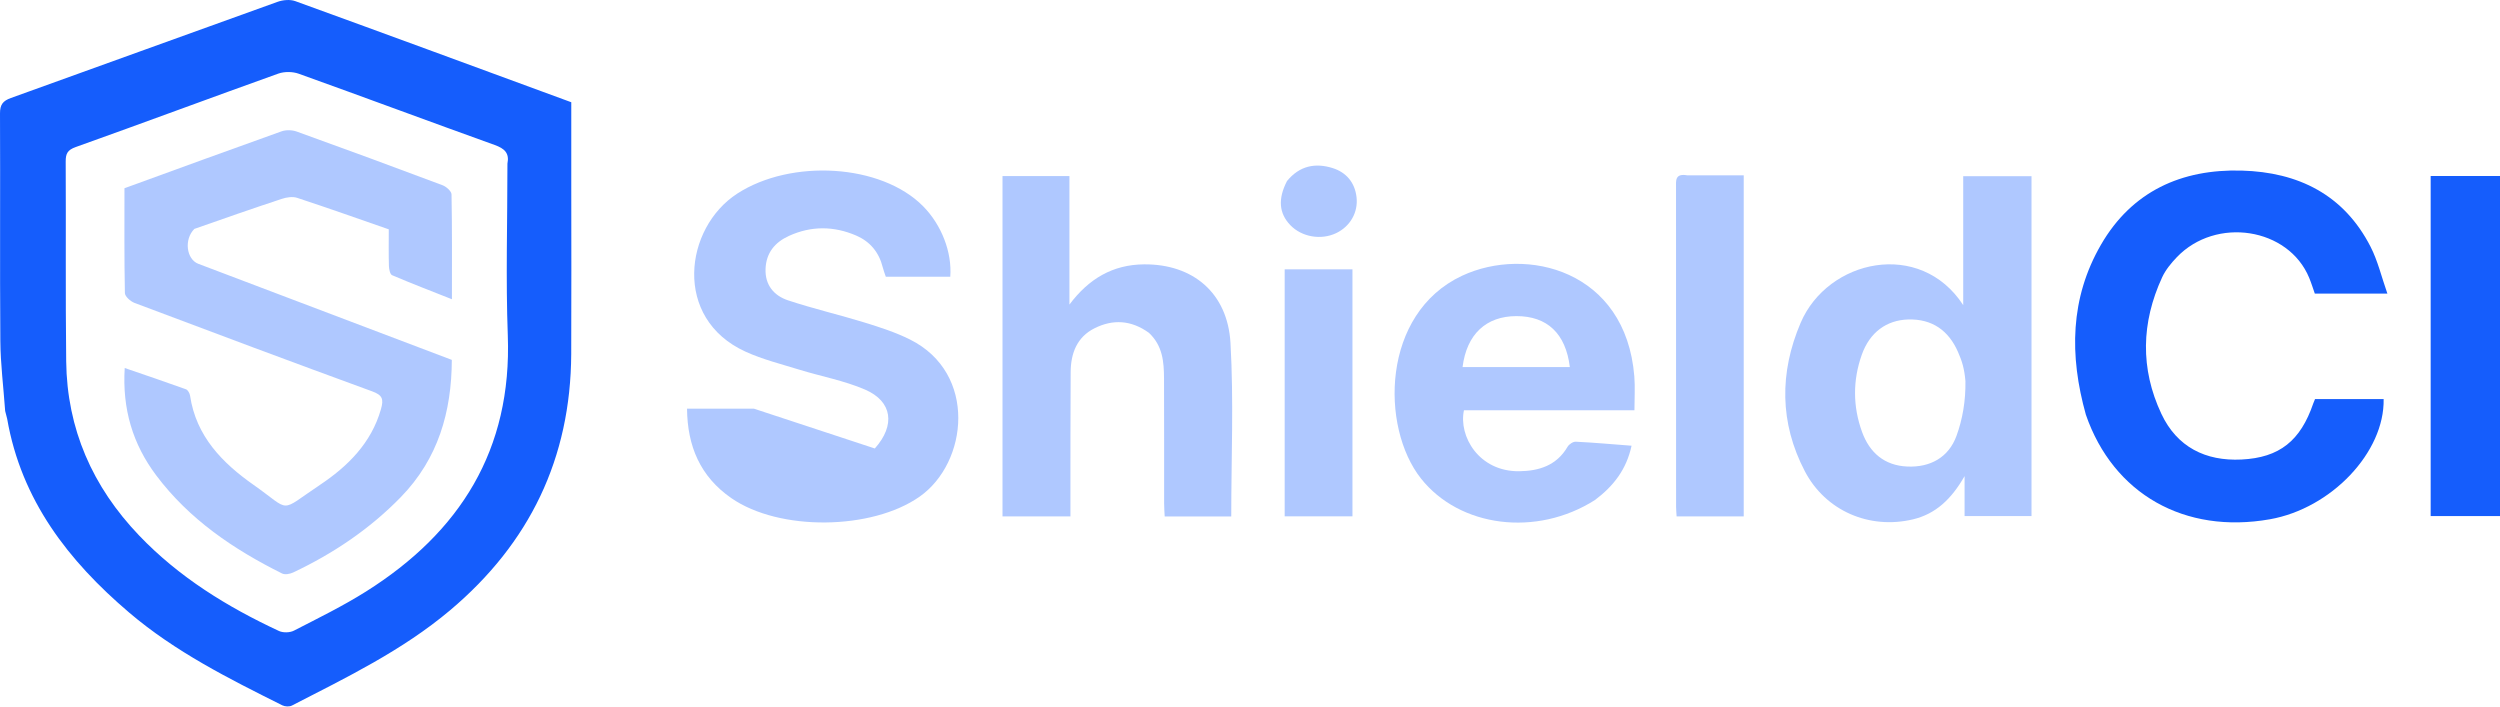
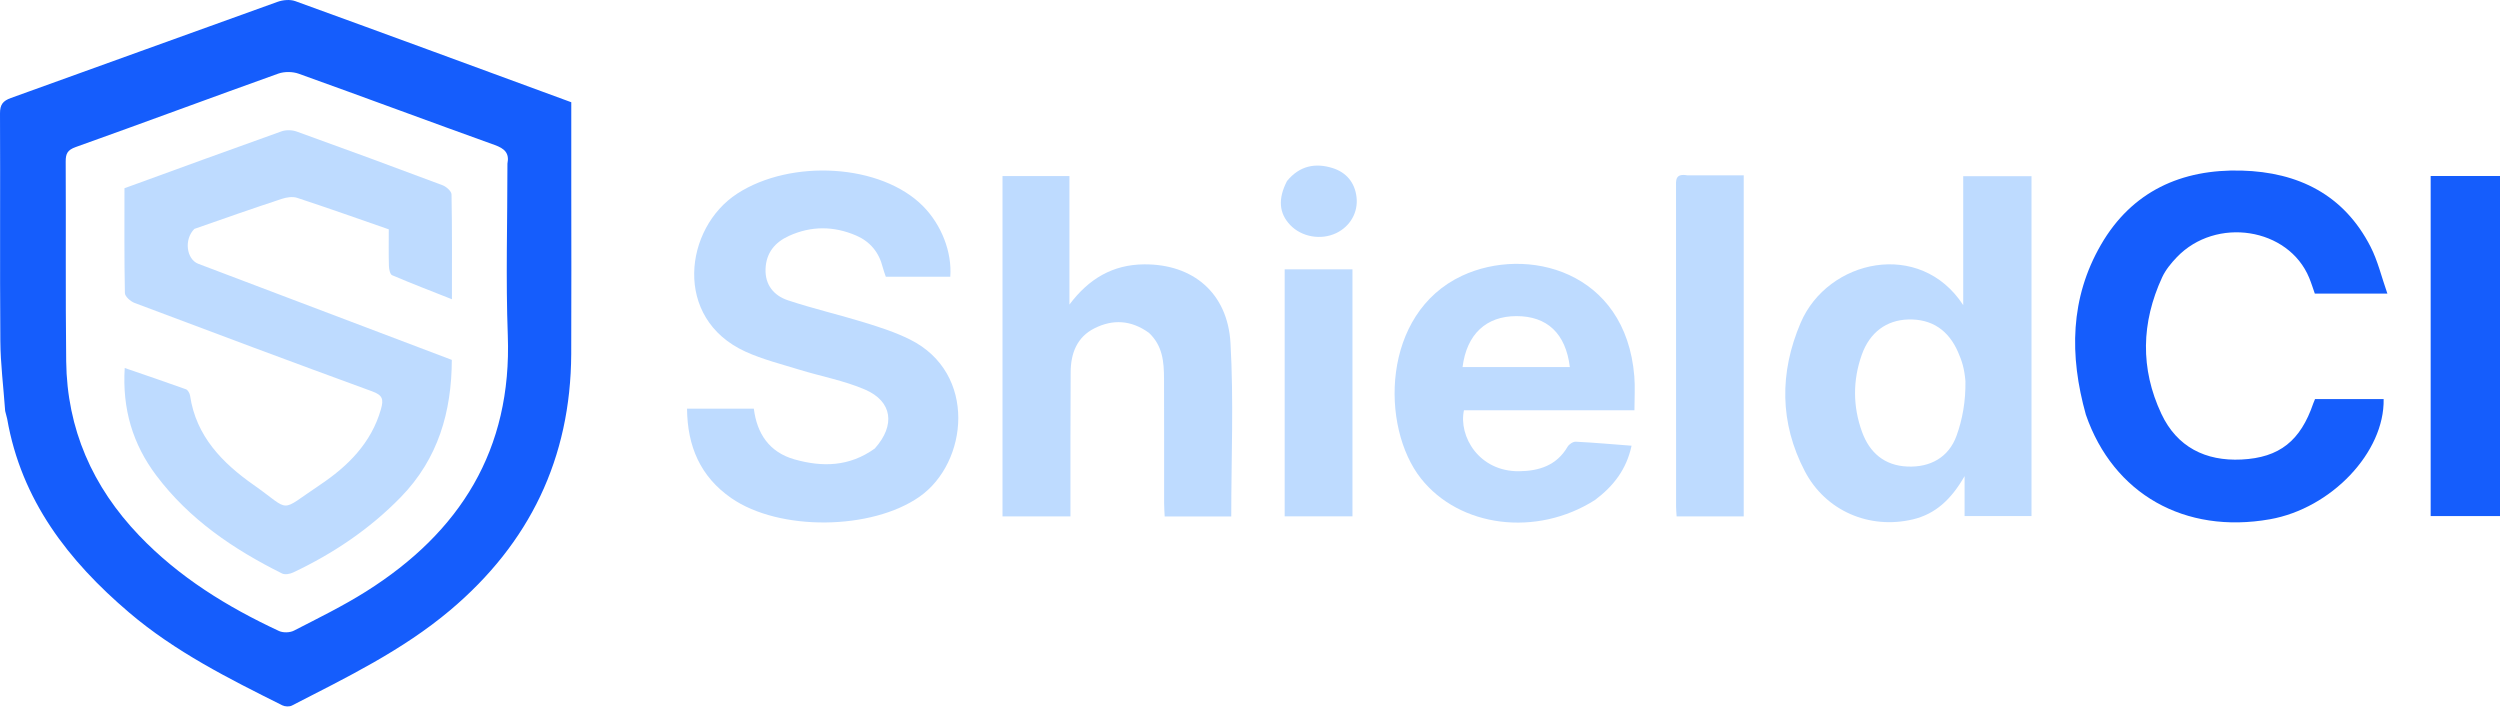
<svg xmlns="http://www.w3.org/2000/svg" version="1.1" id="Layer_1" x="0px" y="0px" enable-background="new 0 0 1024 1024" viewBox="86.15 375.81 900.85 254.55">
  <path fill="none" opacity="1" stroke="none" d=" M545,1025   C363.333,1025 182.167,1025 1,1025   C1,683.667 1,342.333 1,1   C342.333,1 683.667,1 1025,1   C1025,342.333 1025,683.667 1025,1025   C865.167,1025 705.333,1025 545,1025  M88.024,524.339   C88.263,525.131 88.589,525.908 88.73,526.717   C93.826,556.02 110.756,577.874 132.705,596.555   C149.284,610.667 168.575,620.332 187.871,629.964   C188.824,630.44 190.418,630.523 191.334,630.051   C211.101,619.878 231.139,610.198 248.346,595.706   C277.027,571.551 291.795,540.92 291.986,503.384   C292.089,483.228 292.004,463.071 292.004,442.914   C292.004,432.769 292.004,422.624 292.004,412.651   C258.636,400.39 225.624,388.217 192.549,376.219   C190.682,375.542 188.106,375.777 186.175,376.469   C154.127,387.954 122.142,399.615 90.1,411.115   C87.197,412.156 86.137,413.5 86.152,416.692   C86.281,444.011 86.066,471.332 86.273,498.65   C86.336,506.926 87.394,515.195 88.024,524.339  M401.104,537.667   C392.226,544.008 382.489,544.176 372.49,541.36   C363.301,538.773 358.892,531.998 357.787,523.059   C349.552,523.059 341.779,523.059 333.716,523.059   C333.832,536.594 338.492,547.55 349.653,555.288   C367.005,567.321 400.299,566.856 417.517,554.776   C434.97,542.53 438.393,510.296 414.07,498.155   C408.912,495.581 403.324,493.769 397.793,492.062   C388.61,489.229 379.216,487.059 370.103,484.032   C365.073,482.361 361.788,478.551 362.008,472.702   C362.227,466.9 365.393,463.111 370.461,460.805   C378.474,457.157 386.618,457.232 394.638,460.676   C399.646,462.826 402.889,466.708 404.224,472.09   C404.529,473.319 405.007,474.506 405.342,475.518   C413.338,475.518 420.966,475.518 428.571,475.518   C429.24,466.672 425.405,456.826 418.782,450.126   C403.652,434.822 371.241,432.987 351.802,445.58   C332.752,457.921 328.49,490.57 354.811,502.537   C360.959,505.332 367.634,507.001 374.123,509.003   C382.036,511.443 390.33,512.944 397.878,516.2   C407.717,520.445 408.875,529.042 401.104,537.667  M837.896,525.635   C847.665,553.847 873.393,568.344 904.079,562.926   C926.226,559.016 945.463,538.745 945.069,519.604   C936.818,519.604 928.565,519.604 920.353,519.604   C920.08,520.273 919.868,520.723 919.708,521.19   C915.123,534.6 907.604,540.717 893.857,541.396   C880.878,542.036 870.585,536.873 864.971,524.915   C857.329,508.639 857.729,492.045 865.255,475.742   C866.482,473.085 868.47,470.66 870.516,468.519   C884.636,453.74 910.778,457.833 918.244,475.928   C919.047,477.874 919.666,479.897 920.273,481.611   C928.887,481.611 937.139,481.611 946.423,481.611   C944.302,475.576 942.973,469.838 940.373,464.749   C930.755,445.918 914.266,437.844 893.938,437.279   C872.235,436.675 854.355,444.735 843.211,463.999   C832.086,483.228 831.792,503.876 837.896,525.635  M818.186,537.5   C818.186,504.764 818.186,472.027 818.186,439.307   C809.735,439.307 801.833,439.307 793.574,439.307   C793.574,454.809 793.574,470.005 793.574,485.755   C778.083,461.935 744.768,469.224 734.982,492.164   C727.335,510.091 727.407,528.192 736.498,545.601   C743.985,559.938 759.783,566.665 775.42,562.967   C783.557,561.043 789.256,555.783 794.067,547.378   C794.067,553.201 794.067,557.448 794.067,561.779   C802.299,561.779 810.167,561.779 818.186,561.779   C818.186,553.8 818.186,546.15 818.186,537.5  M500.448,496.008   C505.15,500.439 505.564,506.283 505.593,512.161   C505.668,527.158 505.613,542.155 505.629,557.152   C505.631,558.738 505.762,560.324 505.834,561.923   C514.082,561.923 521.859,561.923 529.82,561.923   C529.82,540.96 530.729,520.132 529.546,499.424   C528.51,481.305 515.952,470.935 498.435,471.066   C487.097,471.152 478.483,476.25 471.509,485.558   C471.509,470.091 471.509,454.625 471.509,439.256   C463.043,439.256 455.275,439.256 447.393,439.256   C447.393,480.25 447.393,520.984 447.393,561.899   C455.563,561.899 463.482,561.899 471.871,561.899   C471.871,560.073 471.869,558.454 471.871,556.835   C471.888,541.172 471.841,525.508 471.952,509.846   C472,503.133 474.215,497.263 480.565,494.09   C487.145,490.801 493.734,491.098 500.448,496.008  M661.221,555.761   C667.627,550.912 672.253,544.893 674.067,536.419   C667.139,535.889 660.552,535.299 653.951,534.974   C652.978,534.926 651.532,535.897 651.003,536.804   C647.079,543.536 640.74,545.523 633.616,545.614   C619.058,545.799 611.668,533.003 613.671,523.638   C634.025,523.638 654.453,523.638 675.104,523.638   C675.104,519.345 675.379,515.361 675.061,511.424   C671.971,473.163 636.161,464.351 612.993,475.174   C583.914,488.759 583.527,529.69 598.173,548.22   C612.076,565.81 639.784,569.435 661.221,555.761  M693.699,438.994   C689.635,438.191 690.085,440.923 690.087,443.479   C690.11,481.785 690.101,520.092 690.111,558.399   C690.111,559.517 690.23,560.636 690.302,561.899   C698.52,561.899 706.437,561.899 714.484,561.899   C714.484,520.841 714.484,480 714.484,438.993   C707.644,438.993 701.152,438.993 693.699,438.994  M987.003,461.5   C987.003,454.068 987.003,446.636 987.003,439.235   C978.322,439.235 970.226,439.235 962.016,439.235   C962.016,480.209 962.016,520.948 962.016,561.774   C970.431,561.774 978.631,561.774 987.003,561.774   C987.003,528.463 987.003,495.481 987.003,461.5  M549.07,520.5   C549.07,534.269 549.07,548.039 549.07,561.862   C557.528,561.862 565.444,561.862 573.495,561.862   C573.495,532.074 573.495,502.539 573.495,472.854   C565.261,472.854 557.322,472.854 549.07,472.854   C549.07,488.56 549.07,504.03 549.07,520.5  M549.701,441.356   C546.571,447.498 547.035,452.699 551.09,456.922   C555.213,461.216 562.167,462.429 567.642,459.809   C572.671,457.403 575.595,452.342 574.964,446.857   C574.351,441.531 571.226,437.896 566.306,436.36   C560.18,434.448 554.478,435.465 549.701,441.356  z" />
-   <path fill="#155dfc" opacity="1" stroke="none" d=" M88.01,523.903   C87.394,515.195 86.336,506.926 86.273,498.65   C86.066,471.332 86.281,444.011 86.152,416.692   C86.137,413.5 87.197,412.156 90.1,411.115   C122.142,399.615 154.127,387.954 186.175,376.469   C188.106,375.777 190.682,375.542 192.549,376.219   C225.624,388.217 258.636,400.39 292.004,412.651   C292.004,422.624 292.004,432.769 292.004,442.914   C292.004,463.071 292.089,483.228 291.986,503.384   C291.795,540.92 277.027,571.551 248.346,595.706   C231.139,610.198 211.101,619.878 191.334,630.051   C190.418,630.523 188.824,630.44 187.871,629.964   C168.575,620.332 149.284,610.667 132.705,596.555   C110.756,577.874 93.826,556.02 88.73,526.717   C88.589,525.908 88.263,525.131 88.01,523.903  M269,434.771   C269.762,430.97 267.948,429.325 264.431,428.061   C240.85,419.59 217.374,410.83 193.788,402.373   C191.579,401.581 188.599,401.558 186.396,402.347   C162.047,411.064 137.812,420.096 113.455,428.789   C110.475,429.852 109.809,431.163 109.824,434.038   C109.948,458.02 109.728,482.005 110.001,505.985   C110.279,530.372 119.486,551.206 136.274,568.762   C150.641,583.785 167.997,594.485 186.676,603.181   C188.161,603.873 190.596,603.81 192.056,603.059   C200.833,598.546 209.743,594.186 218.077,588.934   C251.94,567.592 270.652,537.884 269.129,496.667   C268.38,476.376 268.999,456.035 269,434.771  z" />
-   <path fill="#AFC8FF" opacity="1" stroke="none" d=" M401.38,537.415   C408.875,529.042 407.717,520.445 397.878,516.2   C390.33,512.944 382.036,511.443 374.123,509.003   C367.634,507.001 360.959,505.332 354.811,502.537   C328.49,490.57 332.752,457.921 351.802,445.58   C371.241,432.987 403.652,434.822 418.782,450.126   C425.405,456.826 429.24,466.672 428.571,475.518   C420.966,475.518 413.338,475.518 405.342,475.518   C405.007,474.506 404.529,473.319 404.224,472.09   C402.889,466.708 399.646,462.826 394.638,460.676   C386.618,457.232 378.474,457.157 370.461,460.805   C365.393,463.111 362.227,466.9 362.008,472.702   C361.788,478.551 365.073,482.361 370.103,484.032   C379.216,487.059 388.61,489.229 397.793,492.062   C403.324,493.769 408.912,495.581 414.07,498.155   C438.393,510.296 434.97,542.53 417.517,554.776   C400.299,566.856 367.005,567.321 349.653,555.288   C338.492,547.55 333.832,536.594 333.716,523.059   C341.779,523.059 349.552,523.059 357.787,523.059   C358.892#155DFC,531.998 363.301,538.773 372.49,541.36   C382.489,544.176 392.226,544.008 401.38,537.415  z" />
+   <path fill="#155DFC" opacity="1" stroke="none" d=" M88.01,523.903   C87.394,515.195 86.336,506.926 86.273,498.65   C86.066,471.332 86.281,444.011 86.152,416.692   C86.137,413.5 87.197,412.156 90.1,411.115   C122.142,399.615 154.127,387.954 186.175,376.469   C188.106,375.777 190.682,375.542 192.549,376.219   C225.624,388.217 258.636,400.39 292.004,412.651   C292.004,422.624 292.004,432.769 292.004,442.914   C292.004,463.071 292.089,483.228 291.986,503.384   C291.795,540.92 277.027,571.551 248.346,595.706   C231.139,610.198 211.101,619.878 191.334,630.051   C190.418,630.523 188.824,630.44 187.871,629.964   C168.575,620.332 149.284,610.667 132.705,596.555   C110.756,577.874 93.826,556.02 88.73,526.717   C88.589,525.908 88.263,525.131 88.01,523.903  M269,434.771   C269.762,430.97 267.948,429.325 264.431,428.061   C240.85,419.59 217.374,410.83 193.788,402.373   C191.579,401.581 188.599,401.558 186.396,402.347   C162.047,411.064 137.812,420.096 113.455,428.789   C110.475,429.852 109.809,431.163 109.824,434.038   C109.948,458.02 109.728,482.005 110.001,505.985   C110.279,530.372 119.486,551.206 136.274,568.762   C150.641,583.785 167.997,594.485 186.676,603.181   C188.161,603.873 190.596,603.81 192.056,603.059   C200.833,598.546 209.743,594.186 218.077,588.934   C251.94,567.592 270.652,537.884 269.129,496.667   C268.38,476.376 268.999,456.035 269,434.771  z" />
+   <path fill="#BEDBFF" opacity="1" stroke="none" d=" M401.38,537.415   C408.875,529.042 407.717,520.445 397.878,516.2   C390.33,512.944 382.036,511.443 374.123,509.003   C367.634,507.001 360.959,505.332 354.811,502.537   C328.49,490.57 332.752,457.921 351.802,445.58   C371.241,432.987 403.652,434.822 418.782,450.126   C425.405,456.826 429.24,466.672 428.571,475.518   C420.966,475.518 413.338,475.518 405.342,475.518   C405.007,474.506 404.529,473.319 404.224,472.09   C402.889,466.708 399.646,462.826 394.638,460.676   C386.618,457.232 378.474,457.157 370.461,460.805   C365.393,463.111 362.227,466.9 362.008,472.702   C361.788,478.551 365.073,482.361 370.103,484.032   C379.216,487.059 388.61,489.229 397.793,492.062   C403.324,493.769 408.912,495.581 414.07,498.155   C438.393,510.296 434.97,542.53 417.517,554.776   C400.299,566.856 367.005,567.321 349.653,555.288   C338.492,547.55 333.832,536.594 333.716,523.059   C341.779,523.059 349.552,523.059 357.787,523.059   C358.892,531.998 363.301,538.773 372.49,541.36   C382.489,544.176 392.226,544.008 401.38,537.415  z" />
  <path fill="#155DFC" opacity="1" stroke="none" d=" M837.775,525.256   C831.792,503.876 832.086,483.228 843.211,463.999   C854.355,444.735 872.235,436.675 893.938,437.279   C914.266,437.844 930.755,445.918 940.373,464.749   C942.973,469.838 944.302,475.576 946.423,481.611   C937.139,481.611 928.887,481.611 920.273,481.611   C919.666,479.897 919.047,477.874 918.244,475.928   C910.778,457.833 884.636,453.74 870.516,468.519   C868.47,470.66 866.482,473.085 865.255,475.742   C857.729,492.045 857.329,508.639 864.971,524.915   C870.585,536.873 880.878,542.036 893.857,541.396   C907.604,540.717 915.123,534.6 919.708,521.19   C919.868,520.723 920.08,520.273 920.353,519.604   C928.565,519.604 936.818,519.604 945.069,519.604   C945.463,538.745 926.226,559.016 904.079,562.926   C873.393,568.344 847.665,553.847 837.775,525.256  z" />
-   <path fill="#AFC8FF" opacity="1" stroke="none" d="M 818.186 538 C 818.186 546.15 818.186 553.8 818.186 561.779 C 810.167 561.779 802.299 561.779 794.067 561.779 C 794.067 557.448 794.067 553.201 794.067 547.378 C 789.256 555.783 783.557 561.043 775.42 562.967 C 759.783 566.665 743.985 559.938 736.498 545.601 C 727.407 528.192 727.335 510.091 734.982 492.164 C 744.768 469.224 778.083 461.935 793.574 485.755 C 793.574 470.005 793.574 454.809 793.574 439.307 C 801.833 439.307 809.735 439.307 818.186 439.307 C 818.186 472.027 818.186 504.764 818.186 538 M 794.375 513.129 C 793.988 508.568 793.12 505.864 791.678 502.589 C 788.308 494.935 782.417 490.675 773.716 490.932 C 765.988 491.159 759.905 495.528 757.031 503.623 C 753.756 512.845 753.782 522.252 757.116 531.439 C 759.832 538.924 765.178 543.565 773.436 543.922 C 781.801 544.283 788.355 540.556 791.159 532.851 C 793.309 526.944 794.489 520.345 794.375 513.129 Z" />
-   <path fill="#AFC8FF" opacity="1" stroke="none" d=" M500.169,495.75   C493.734,491.098 487.145,490.801 480.565,494.09   C474.215,497.263 472,503.133 471.952,509.846   C471.841,525.508 471.888,541.172 471.871,556.835   C471.869,558.454 471.871,560.073 471.871,561.899   C463.482,561.899 455.563,561.899 447.393,561.899   C447.393,520.984 447.393,480.25 447.393,439.256   C455.275,439.256 463.043,439.256 471.509,439.256   C471.509,454.625 471.509,470.091 471.509,485.558   C478.483,476.25 487.097,471.152 498.435,471.066   C515.952,470.935 528.51,481.305 529.546,499.424   C530.729,520.132 529.82,540.96 529.82,561.923   C521.859,561.923 514.082,561.923 505.834,561.923   C505.762,560.324 505.631,558.738 505.629,557.152   C505.613,542.155 505.668,527.158 505.593,512.161   C505.564,506.283 505.15,500.439 500.169,495.75  z" />
-   <path fill="#AFC8FF" opacity="1" stroke="none" d=" M660.919,555.959   C639.784,569.435 612.076,565.81 598.173,548.22   C583.527,529.69 583.914,488.759 612.993,475.174   C636.161,464.351 671.971,473.163 675.061,511.424   C675.379,515.361 675.104,519.345 675.104,523.638   C654.453,523.638 634.025,523.638 613.671,523.638   C611.668,533.003 619.058,545.799 633.616,545.614   C640.74,545.523 647.079,543.536 651.003,536.804   C651.532,535.897 652.978,534.926 653.951,534.974   C660.552,535.299 667.139,535.889 674.067,536.419   C672.253,544.893 667.627,550.912 660.919,555.959  M630.501,508.068   C637.594,508.068 644.686,508.068 651.825,508.068   C650.343,495.953 643.636,489.703 632.568,489.718   C621.682,489.733 614.656,496.23 613.171,508.068   C618.649,508.068 624.076,508.068 630.501,508.068  z" />
-   <path fill="#AFC8FF" opacity="1" stroke="none" d=" M694.18,438.994   C701.152,438.993 707.644,438.993 714.484,438.993   C714.484,480 714.484,520.841 714.484,561.899   C706.437,561.899 698.52,561.899 690.302,561.899   C690.23,560.636 690.111,559.517 690.111,558.399   C690.101,520.092 690.11,481.785 690.087,443.479   C690.085,440.923 689.635,438.191 694.18,438.994  z" />
-   <path fill="#155dfc" opacity="1" stroke="none" d=" M987.003,462   C987.003,495.481 987.003,528.463 987.003,561.774   C978.631,561.774 970.431,561.774 962.016,561.774   C962.016,520.948 962.016,480.209 962.016,439.235   C970.226,439.235 978.322,439.235 987.003,439.235   C987.003,446.636 987.003,454.068 987.003,462  z" />
-   <path fill="#AFC8FF" opacity="1" stroke="none" d=" M549.07,520   C549.07,504.03 549.07,488.56 549.07,472.854   C557.322,472.854 565.261,472.854 573.495,472.854   C573.495,502.539 573.495,532.074 573.495,561.862   C565.444,561.862 557.528,561.862 549.07,561.862   C549.07,548.039 549.07,534.269 549.07,520  z" />
-   <path fill="#AFC8FF" opacity="1" stroke="none" d=" M549.906,441.046   C554.478,435.465 560.18,434.448 566.306,436.36   C571.226,437.896 574.351,441.531 574.964,446.857   C575.595,452.342 572.671,457.403 567.642,459.809   C562.167,462.429 555.213,461.216 551.09,456.922   C547.035,452.699 546.571,447.498 549.906,441.046  z" />
-   <path fill="#AFC8FF" opacity="1" stroke="none" d=" M156.186,458.293   C152.368,462.123 153.345,469.25 157.613,470.871   C187.934,482.39 218.272,493.867 248.957,505.491   C248.897,524.142 244.057,541.119 230.552,554.97   C219.339,566.47 206.238,575.266 191.778,582.1   C190.624,582.646 188.823,582.974 187.792,582.46   C170.313,573.747 154.387,563.001 142.461,547.134   C133.985,535.858 130.171,523.201 131.091,508.419   C138.579,510.993 145.901,513.46 153.166,516.087   C153.858,516.338 154.516,517.54 154.64,518.381   C156.804,533.029 166.317,542.666 177.579,550.571   C191.399,560.272 186.352,560.605 201.415,550.555   C211.36,543.92 219.942,535.53 223.43,523.232   C224.454,519.621 223.978,518.188 220.256,516.829   C191.649,506.386 163.128,495.707 134.632,484.966   C133.18,484.419 131.18,482.646 131.155,481.409   C130.899,468.763 130.998,456.109 130.998,443.637   C150.06,436.702 168.791,429.835 187.585,423.141   C189.216,422.559 191.429,422.624 193.074,423.216   C210.634,429.54 228.15,435.99 245.621,442.558   C246.969,443.065 248.831,444.711 248.853,445.858   C249.088,458.159 248.999,470.466 248.999,483.641   C241.518,480.679 234.422,477.956 227.437,474.974   C226.703,474.66 226.328,472.823 226.294,471.678   C226.163,467.359 226.241,463.035 226.241,458.45   C215.14,454.599 204.223,450.715 193.218,447.098   C191.578,446.56 189.403,446.904 187.684,447.471   C177.272,450.904 166.92,454.521 156.186,458.293  z" />
+   <path fill="#BEDBFF" opacity="1" stroke="none" d="M 818.186 538 C 818.186 546.15 818.186 553.8 818.186 561.779 C 810.167 561.779 802.299 561.779 794.067 561.779 C 794.067 557.448 794.067 553.201 794.067 547.378 C 789.256 555.783 783.557 561.043 775.42 562.967 C 759.783 566.665 743.985 559.938 736.498 545.601 C 727.407 528.192 727.335 510.091 734.982 492.164 C 744.768 469.224 778.083 461.935 793.574 485.755 C 793.574 470.005 793.574 454.809 793.574 439.307 C 801.833 439.307 809.735 439.307 818.186 439.307 C 818.186 472.027 818.186 504.764 818.186 538 M 794.375 513.129 C 793.988 508.568 793.12 505.864 791.678 502.589 C 788.308 494.935 782.417 490.675 773.716 490.932 C 765.988 491.159 759.905 495.528 757.031 503.623 C 753.756 512.845 753.782 522.252 757.116 531.439 C 759.832 538.924 765.178 543.565 773.436 543.922 C 781.801 544.283 788.355 540.556 791.159 532.851 C 793.309 526.944 794.489 520.345 794.375 513.129 Z" />
+   <path fill="#BEDBFF" opacity="1" stroke="none" d=" M500.169,495.75   C493.734,491.098 487.145,490.801 480.565,494.09   C474.215,497.263 472,503.133 471.952,509.846   C471.841,525.508 471.888,541.172 471.871,556.835   C471.869,558.454 471.871,560.073 471.871,561.899   C463.482,561.899 455.563,561.899 447.393,561.899   C447.393,520.984 447.393,480.25 447.393,439.256   C455.275,439.256 463.043,439.256 471.509,439.256   C471.509,454.625 471.509,470.091 471.509,485.558   C478.483,476.25 487.097,471.152 498.435,471.066   C515.952,470.935 528.51,481.305 529.546,499.424   C530.729,520.132 529.82,540.96 529.82,561.923   C521.859,561.923 514.082,561.923 505.834,561.923   C505.762,560.324 505.631,558.738 505.629,557.152   C505.613,542.155 505.668,527.158 505.593,512.161   C505.564,506.283 505.15,500.439 500.169,495.75  z" />
+   <path fill="#BEDBFF" opacity="1" stroke="none" d=" M660.919,555.959   C639.784,569.435 612.076,565.81 598.173,548.22   C583.527,529.69 583.914,488.759 612.993,475.174   C636.161,464.351 671.971,473.163 675.061,511.424   C675.379,515.361 675.104,519.345 675.104,523.638   C654.453,523.638 634.025,523.638 613.671,523.638   C611.668,533.003 619.058,545.799 633.616,545.614   C640.74,545.523 647.079,543.536 651.003,536.804   C651.532,535.897 652.978,534.926 653.951,534.974   C660.552,535.299 667.139,535.889 674.067,536.419   C672.253,544.893 667.627,550.912 660.919,555.959  M630.501,508.068   C637.594,508.068 644.686,508.068 651.825,508.068   C650.343,495.953 643.636,489.703 632.568,489.718   C621.682,489.733 614.656,496.23 613.171,508.068   C618.649,508.068 624.076,508.068 630.501,508.068  z" />
+   <path fill="#BEDBFF" opacity="1" stroke="none" d=" M694.18,438.994   C701.152,438.993 707.644,438.993 714.484,438.993   C714.484,480 714.484,520.841 714.484,561.899   C706.437,561.899 698.52,561.899 690.302,561.899   C690.23,560.636 690.111,559.517 690.111,558.399   C690.101,520.092 690.11,481.785 690.087,443.479   C690.085,440.923 689.635,438.191 694.18,438.994  z" />
+   <path fill="#155DFC" opacity="1" stroke="none" d=" M987.003,462   C987.003,495.481 987.003,528.463 987.003,561.774   C978.631,561.774 970.431,561.774 962.016,561.774   C962.016,520.948 962.016,480.209 962.016,439.235   C970.226,439.235 978.322,439.235 987.003,439.235   C987.003,446.636 987.003,454.068 987.003,462  z" />
+   <path fill="#BEDBFF" opacity="1" stroke="none" d=" M549.07,520   C549.07,504.03 549.07,488.56 549.07,472.854   C557.322,472.854 565.261,472.854 573.495,472.854   C573.495,502.539 573.495,532.074 573.495,561.862   C565.444,561.862 557.528,561.862 549.07,561.862   C549.07,548.039 549.07,534.269 549.07,520  z" />
+   <path fill="#BEDBFF" opacity="1" stroke="none" d=" M549.906,441.046   C554.478,435.465 560.18,434.448 566.306,436.36   C571.226,437.896 574.351,441.531 574.964,446.857   C575.595,452.342 572.671,457.403 567.642,459.809   C562.167,462.429 555.213,461.216 551.09,456.922   C547.035,452.699 546.571,447.498 549.906,441.046  z" />
+   <path fill="#BEDBFF" opacity="1" stroke="none" d=" M156.186,458.293   C152.368,462.123 153.345,469.25 157.613,470.871   C187.934,482.39 218.272,493.867 248.957,505.491   C248.897,524.142 244.057,541.119 230.552,554.97   C219.339,566.47 206.238,575.266 191.778,582.1   C190.624,582.646 188.823,582.974 187.792,582.46   C170.313,573.747 154.387,563.001 142.461,547.134   C133.985,535.858 130.171,523.201 131.091,508.419   C138.579,510.993 145.901,513.46 153.166,516.087   C153.858,516.338 154.516,517.54 154.64,518.381   C156.804,533.029 166.317,542.666 177.579,550.571   C191.399,560.272 186.352,560.605 201.415,550.555   C211.36,543.92 219.942,535.53 223.43,523.232   C224.454,519.621 223.978,518.188 220.256,516.829   C191.649,506.386 163.128,495.707 134.632,484.966   C133.18,484.419 131.18,482.646 131.155,481.409   C130.899,468.763 130.998,456.109 130.998,443.637   C150.06,436.702 168.791,429.835 187.585,423.141   C189.216,422.559 191.429,422.624 193.074,423.216   C210.634,429.54 228.15,435.99 245.621,442.558   C246.969,443.065 248.831,444.711 248.853,445.858   C249.088,458.159 248.999,470.466 248.999,483.641   C241.518,480.679 234.422,477.956 227.437,474.974   C226.703,474.66 226.328,472.823 226.294,471.678   C226.163,467.359 226.241,463.035 226.241,458.45   C215.14,454.599 204.223,450.715 193.218,447.098   C191.578,446.56 189.403,446.904 187.684,447.471   C177.272,450.904 166.92,454.521 156.186,458.293  z" />
</svg>
